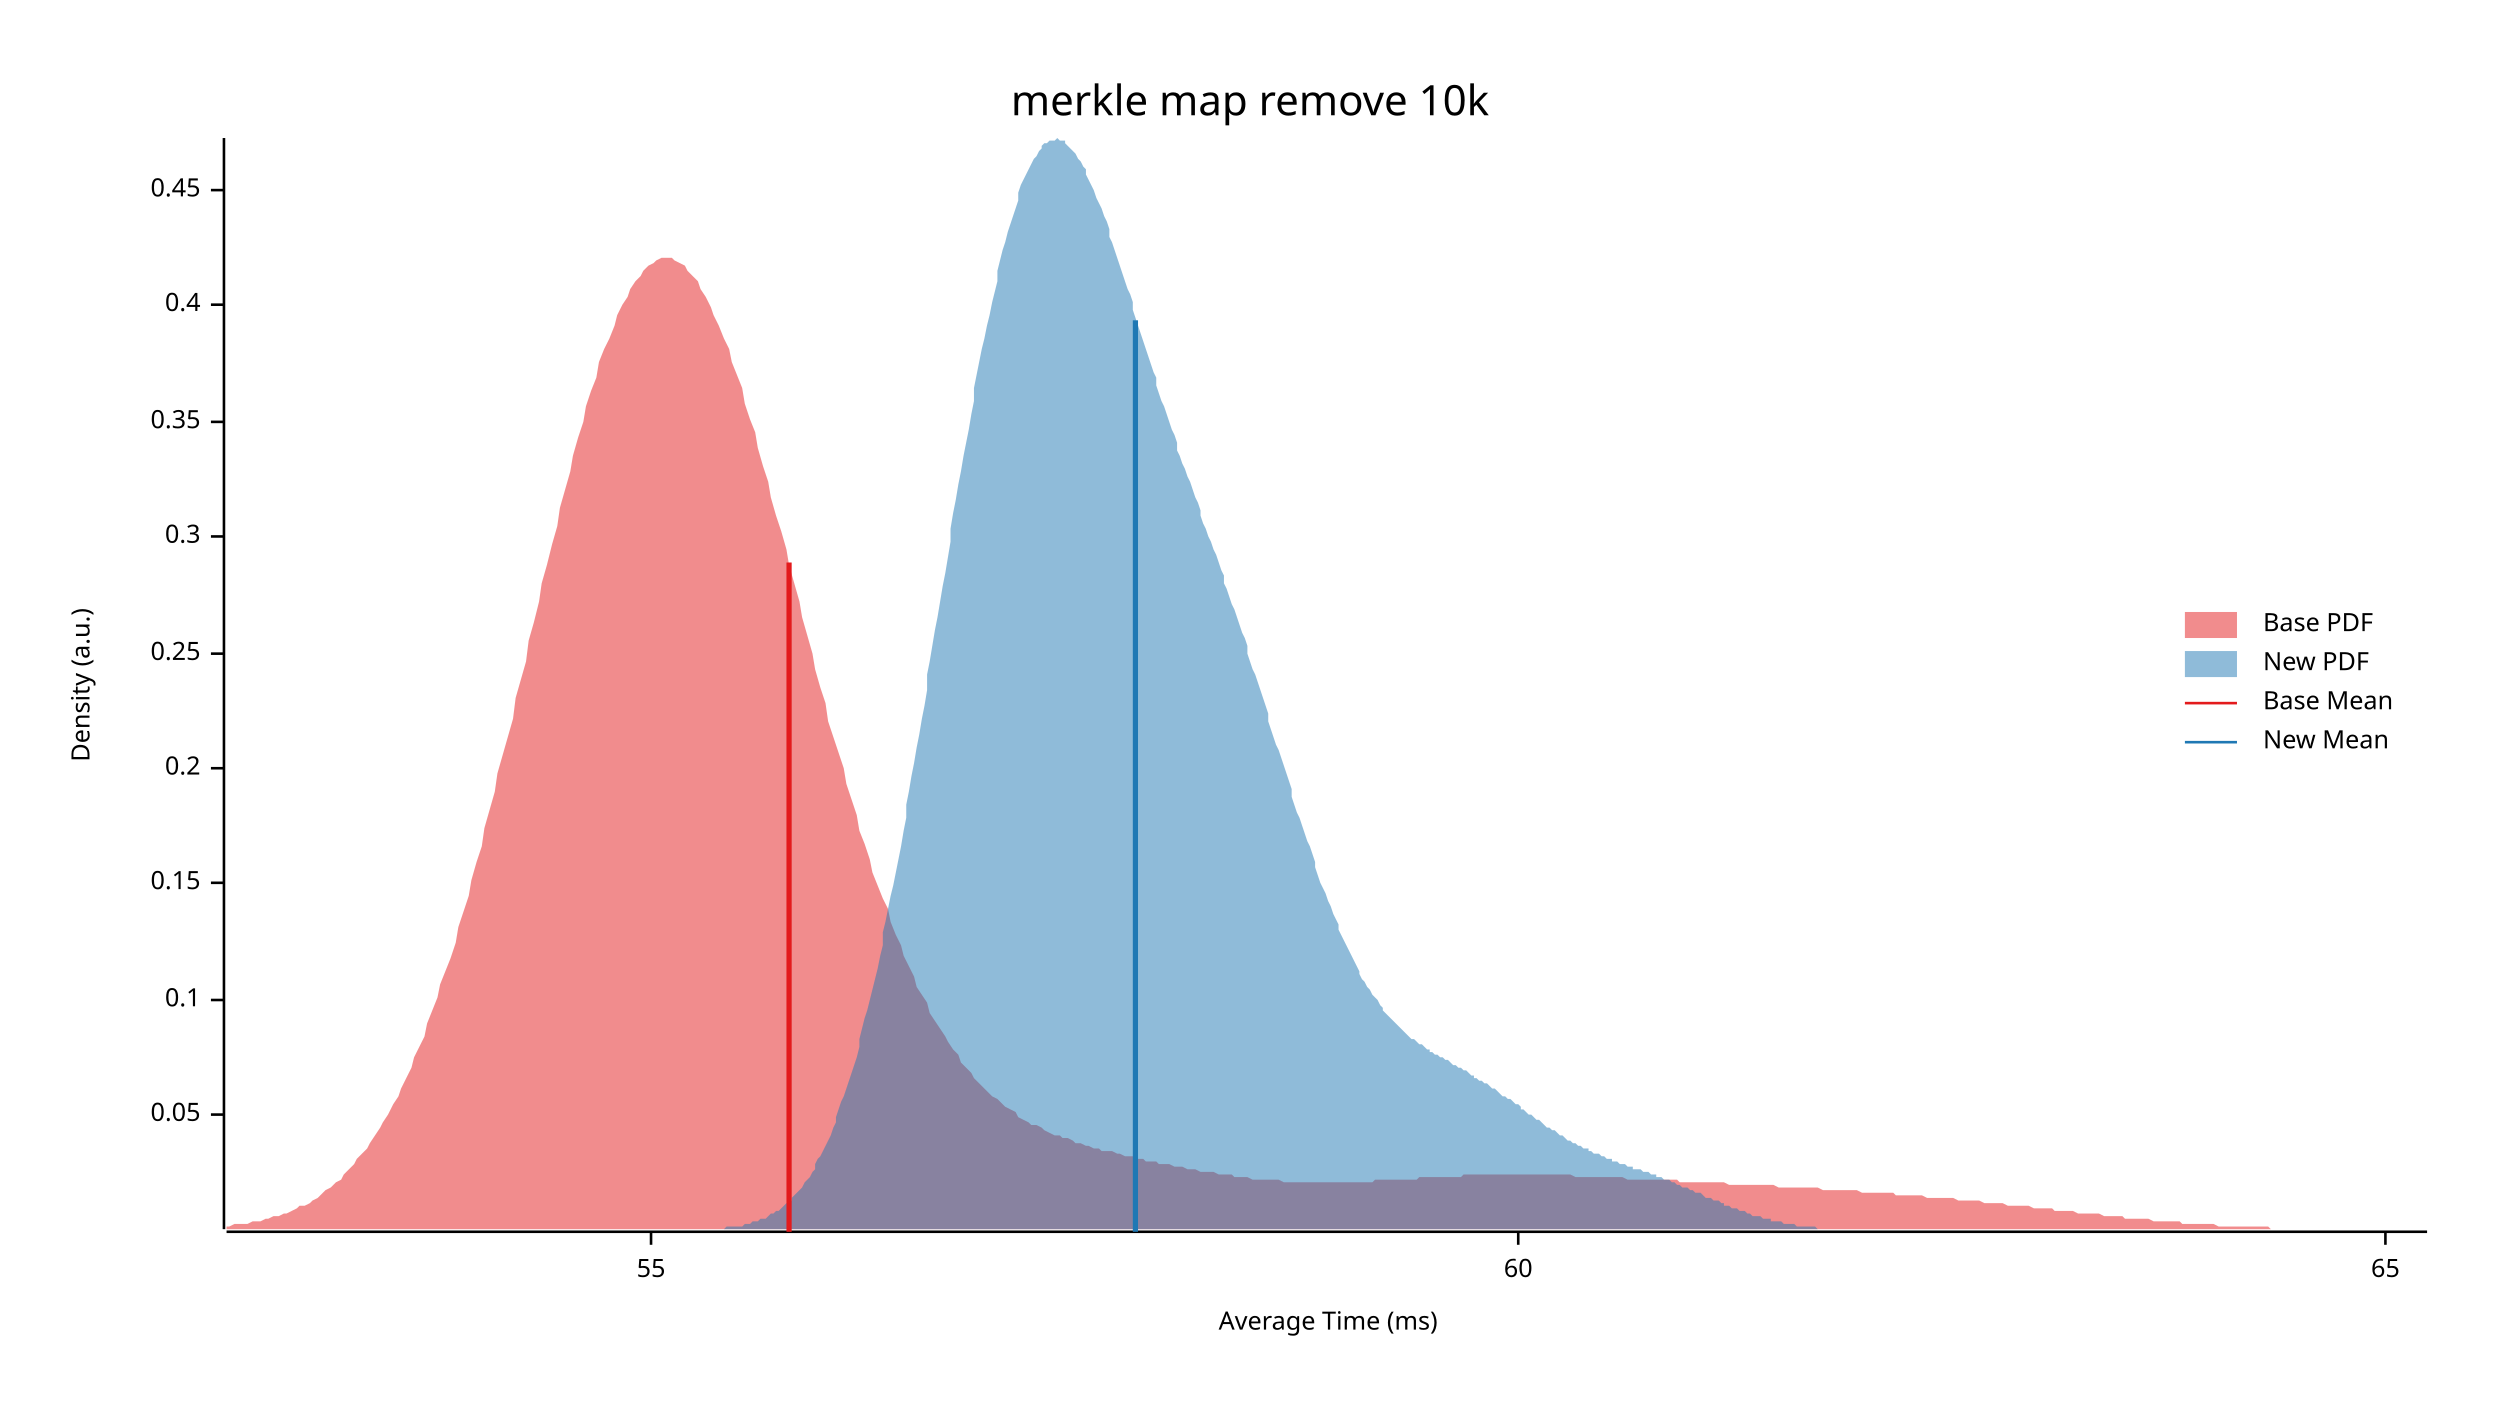
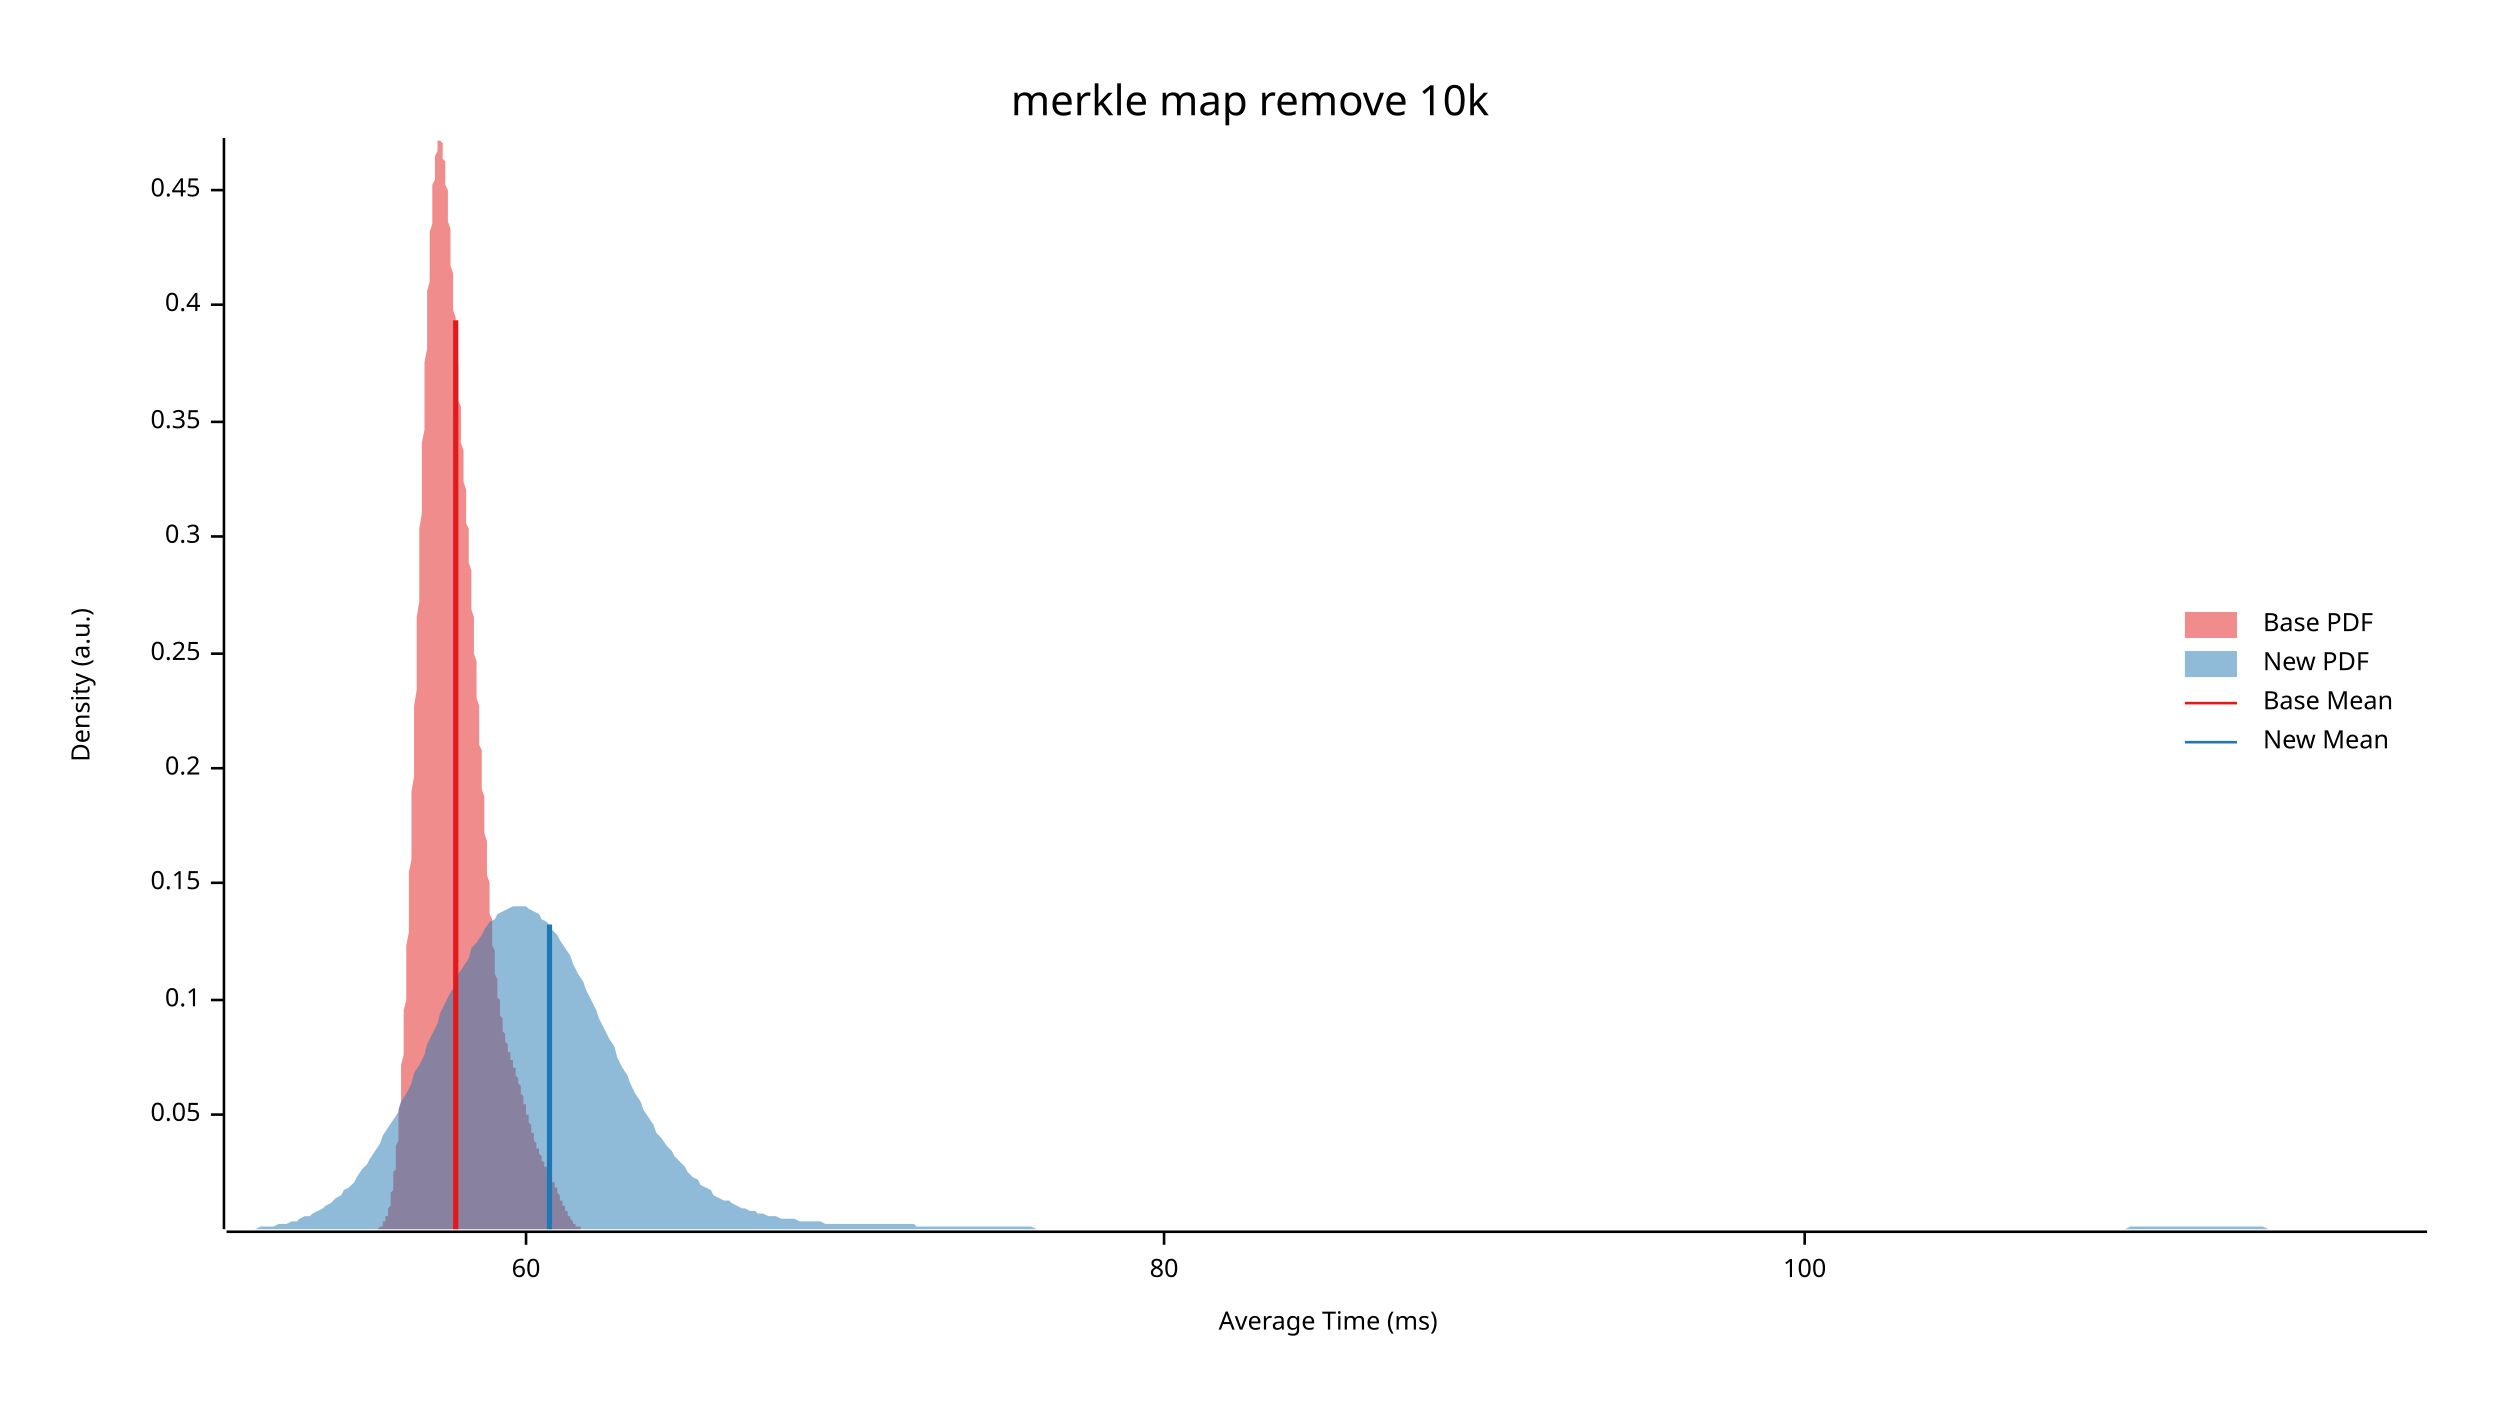
<svg xmlns="http://www.w3.org/2000/svg" width="960" height="540" viewBox="0 0 960 540">
  <text x="480" y="32" dy="0.76em" text-anchor="middle" font-family="sans-serif" font-size="16.129" opacity="1" fill="#000000">
merkle map remove 10k
</text>
  <text x="27" y="263" dy="0.76em" text-anchor="middle" font-family="sans-serif" font-size="9.677" opacity="1" fill="#000000" transform="rotate(270, 27, 263)">
Density (a.u.)
</text>
  <text x="510" y="513" dy="-0.5ex" text-anchor="middle" font-family="sans-serif" font-size="9.677" opacity="1" fill="#000000">
Average Time (ms)
</text>
  <polyline fill="none" opacity="1" stroke="#000000" stroke-width="1" points="86,53 86,472 " />
  <text x="77" y="428" dy="0.5ex" text-anchor="end" font-family="sans-serif" font-size="9.677" opacity="1" fill="#000000">
0.05
</text>
  <polyline fill="none" opacity="1" stroke="#000000" stroke-width="1" points="81,428 86,428 " />
  <text x="77" y="384" dy="0.5ex" text-anchor="end" font-family="sans-serif" font-size="9.677" opacity="1" fill="#000000">
0.1
</text>
  <polyline fill="none" opacity="1" stroke="#000000" stroke-width="1" points="81,384 86,384 " />
  <text x="77" y="339" dy="0.5ex" text-anchor="end" font-family="sans-serif" font-size="9.677" opacity="1" fill="#000000">
0.15
</text>
  <polyline fill="none" opacity="1" stroke="#000000" stroke-width="1" points="81,339 86,339 " />
  <text x="77" y="295" dy="0.5ex" text-anchor="end" font-family="sans-serif" font-size="9.677" opacity="1" fill="#000000">
0.2
</text>
  <polyline fill="none" opacity="1" stroke="#000000" stroke-width="1" points="81,295 86,295 " />
  <text x="77" y="251" dy="0.5ex" text-anchor="end" font-family="sans-serif" font-size="9.677" opacity="1" fill="#000000">
0.25
</text>
  <polyline fill="none" opacity="1" stroke="#000000" stroke-width="1" points="81,251 86,251 " />
  <text x="77" y="206" dy="0.5ex" text-anchor="end" font-family="sans-serif" font-size="9.677" opacity="1" fill="#000000">
0.3
</text>
  <polyline fill="none" opacity="1" stroke="#000000" stroke-width="1" points="81,206 86,206 " />
  <text x="77" y="162" dy="0.5ex" text-anchor="end" font-family="sans-serif" font-size="9.677" opacity="1" fill="#000000">
0.35
</text>
  <polyline fill="none" opacity="1" stroke="#000000" stroke-width="1" points="81,162 86,162 " />
  <text x="77" y="117" dy="0.5ex" text-anchor="end" font-family="sans-serif" font-size="9.677" opacity="1" fill="#000000">
0.4
</text>
  <polyline fill="none" opacity="1" stroke="#000000" stroke-width="1" points="81,117 86,117 " />
  <text x="77" y="73" dy="0.5ex" text-anchor="end" font-family="sans-serif" font-size="9.677" opacity="1" fill="#000000">
0.45
</text>
  <polyline fill="none" opacity="1" stroke="#000000" stroke-width="1" points="81,73 86,73 " />
  <polyline fill="none" opacity="1" stroke="#000000" stroke-width="1" points="87,473 932,473 " />
-   <text x="250" y="483" dy="0.76em" text-anchor="middle" font-family="sans-serif" font-size="9.677" opacity="1" fill="#000000">
- 55
- </text>
-   <polyline fill="none" opacity="1" stroke="#000000" stroke-width="1" points="250,473 250,478 " />
-   <text x="583" y="483" dy="0.76em" text-anchor="middle" font-family="sans-serif" font-size="9.677" opacity="1" fill="#000000">
+   <text x="202" y="483" dy="0.76em" text-anchor="middle" font-family="sans-serif" font-size="9.677" opacity="1" fill="#000000">
60
</text>
-   <polyline fill="none" opacity="1" stroke="#000000" stroke-width="1" points="583,473 583,478 " />
-   <text x="916" y="483" dy="0.76em" text-anchor="middle" font-family="sans-serif" font-size="9.677" opacity="1" fill="#000000">
- 65
+   <polyline fill="none" opacity="1" stroke="#000000" stroke-width="1" points="202,473 202,478 " />
+   <text x="447" y="483" dy="0.76em" text-anchor="middle" font-family="sans-serif" font-size="9.677" opacity="1" fill="#000000">
+ 80
</text>
-   <polyline fill="none" opacity="1" stroke="#000000" stroke-width="1" points="916,473 916,478 " />
-   <polygon opacity="0.5" fill="#E31A1C" points="87,471 88,471 90,470 92,470 93,470 95,470 97,469 98,469 100,469 102,468 103,468 105,467 107,467 109,466 110,466 112,465 114,464 115,463 117,463 119,462 120,461 122,460 124,458 125,457 127,456 129,454 131,453 132,451 134,449 136,447 137,445 139,443 141,441 142,439 144,436 146,433 147,431 149,428 151,424 153,421 154,418 156,414 158,410 159,406 161,402 163,398 164,393 166,388 168,383 169,378 171,373 173,368 175,362 176,356 178,350 180,344 181,338 183,331 185,325 186,318 188,311 190,304 191,297 193,290 195,283 197,276 198,268 200,261 202,254 203,246 205,239 207,231 208,224 210,217 212,209 214,202 215,195 217,188 219,181 220,175 222,168 224,162 225,156 227,150 229,145 230,139 232,134 234,130 236,125 237,121 239,117 241,114 242,111 244,108 246,106 247,104 249,102 251,101 252,100 254,99 256,99 258,99 259,100 261,101 263,102 264,104 266,106 268,108 269,111 271,114 273,118 274,121 276,125 278,130 280,134 281,139 283,144 285,149 286,155 288,161 290,166 291,172 293,179 295,185 296,191 298,198 300,204 302,211 303,217 305,224 307,231 308,237 310,244 312,251 313,257 315,264 317,270 318,277 320,283 322,289 324,295 325,301 327,307 329,313 330,319 332,324 334,330 335,335 337,340 339,345 341,349 342,354 344,359 346,363 347,367 349,371 351,375 352,379 354,382 356,385 357,389 359,392 361,395 363,398 364,400 366,403 368,405 369,408 371,410 373,412 374,414 376,416 378,418 379,419 381,421 383,422 385,424 386,425 388,426 390,427 391,429 393,430 395,431 396,432 398,432 400,433 401,434 403,435 405,436 407,436 408,437 410,437 412,438 413,439 415,439 417,440 418,440 420,441 422,441 423,442 425,442 427,442 429,443 430,443 432,444 434,444 435,444 437,445 439,445 440,446 442,446 444,446 445,447 447,447 449,447 451,448 452,448 454,448 456,449 457,449 459,449 461,450 462,450 464,450 466,450 468,451 469,451 471,451 473,451 474,452 476,452 478,452 479,452 481,453 483,453 484,453 486,453 488,453 490,453 491,453 493,454 495,454 496,454 498,454 500,454 501,454 503,454 505,454 506,454 508,454 510,454 512,454 513,454 515,454 517,454 518,454 520,454 522,454 523,454 525,454 527,454 528,453 530,453 532,453 534,453 535,453 537,453 539,453 540,453 542,453 544,453 545,452 547,452 549,452 550,452 552,452 554,452 556,452 557,452 559,452 561,452 562,451 564,451 566,451 567,451 569,451 571,451 573,451 574,451 576,451 578,451 579,451 581,451 583,451 584,451 586,451 588,451 589,451 591,451 593,451 595,451 596,451 598,451 600,451 601,451 603,451 605,452 606,452 608,452 610,452 611,452 613,452 615,452 617,452 618,452 620,452 622,452 623,452 625,453 627,453 628,453 630,453 632,453 633,453 635,453 637,453 639,453 640,453 642,453 644,453 645,454 647,454 649,454 650,454 652,454 654,454 655,454 657,454 659,454 661,454 662,454 664,455 666,455 667,455 669,455 671,455 672,455 674,455 676,455 677,455 679,455 681,455 683,456 684,456 686,456 688,456 689,456 691,456 693,456 694,456 696,456 698,456 700,457 701,457 703,457 705,457 706,457 708,457 710,457 711,457 713,457 715,458 716,458 718,458 720,458 722,458 723,458 725,458 727,458 728,459 730,459 732,459 733,459 735,459 737,459 738,459 740,460 742,460 744,460 745,460 747,460 749,460 750,460 752,461 754,461 755,461 757,461 759,461 760,461 762,462 764,462 766,462 767,462 769,462 771,463 772,463 774,463 776,463 777,463 779,463 781,464 782,464 784,464 786,464 788,464 789,465 791,465 793,465 794,465 796,465 798,466 799,466 801,466 803,466 804,466 806,466 808,467 810,467 811,467 813,467 815,467 816,468 818,468 820,468 821,468 823,468 825,468 827,469 828,469 830,469 832,469 833,469 835,469 837,469 838,470 840,470 842,470 843,470 845,470 847,470 849,470 850,470 852,471 854,471 855,471 857,471 859,471 860,471 862,471 864,471 865,471 867,471 869,471 871,471 872,472 874,472 876,472 877,472 879,472 881,472 882,472 884,472 886,472 887,472 889,472 891,472 893,472 894,472 896,472 898,472 899,472 901,472 903,472 904,472 906,472 908,472 909,472 911,472 913,472 915,472 916,472 918,472 920,472 921,472 923,472 925,472 926,472 928,472 930,472 932,472 932,472 87,472 " />
-   <polygon opacity="0.5" fill="#1F78B4" points="272,472 273,472 274,472 275,472 276,472 277,472 278,472 278,472 279,471 280,471 281,471 282,471 283,471 284,471 285,471 286,470 286,470 287,470 288,470 289,469 290,469 291,469 292,468 293,468 294,468 295,467 295,467 296,466 297,466 298,465 299,465 300,464 301,463 302,462 303,462 304,461 304,460 305,459 306,458 307,457 308,456 309,454 310,453 311,452 312,450 313,449 313,447 314,445 315,444 316,442 317,440 318,438 319,436 320,433 321,431 321,429 322,426 323,423 324,421 325,418 326,415 327,412 328,409 329,406 330,402 330,399 331,395 332,391 333,388 334,384 335,380 336,376 337,372 338,367 339,363 339,358 340,354 341,349 342,344 343,340 344,335 345,330 346,325 347,319 348,314 348,309 349,304 350,298 351,293 352,287 353,282 354,276 355,271 356,265 356,259 357,254 358,248 359,242 360,237 361,231 362,225 363,220 364,214 365,208 365,203 366,197 367,192 368,186 369,181 370,175 371,170 372,165 373,159 374,154 374,149 375,144 376,139 377,134 378,130 379,125 380,121 381,116 382,112 383,108 383,104 384,100 385,96 386,93 387,89 388,86 389,83 390,80 391,77 391,74 392,71 393,69 394,67 395,65 396,63 397,61 398,60 399,58 400,57 400,56 401,55 402,55 403,54 404,54 405,54 406,53 407,54 408,54 409,54 409,55 410,56 411,57 412,58 413,59 414,61 415,62 416,64 417,65 417,67 418,69 419,71 420,73 421,76 422,78 423,80 424,83 425,85 426,88 426,91 427,93 428,96 429,99 430,102 431,105 432,108 433,111 434,113 435,116 435,119 436,122 437,125 438,128 439,131 440,134 441,137 442,140 443,143 444,145 444,148 445,151 446,154 447,156 448,159 449,162 450,165 451,167 452,170 452,173 453,175 454,178 455,180 456,183 457,185 458,188 459,191 460,193 461,196 461,198 462,201 463,203 464,206 465,208 466,211 467,213 468,216 469,219 470,221 470,224 471,226 472,229 473,232 474,234 475,237 476,240 477,243 478,245 479,248 479,251 480,254 481,257 482,259 483,262 484,265 485,268 486,271 487,274 487,277 488,280 489,283 490,286 491,288 492,291 493,294 494,297 495,300 496,303 496,306 497,309 498,312 499,314 500,317 501,320 502,323 503,325 504,328 505,331 505,333 506,336 507,339 508,341 509,343 510,346 511,348 512,351 513,353 514,355 514,357 515,359 516,361 517,363 518,365 519,367 520,369 521,371 522,373 522,374 523,376 524,377 525,379 526,380 527,382 528,383 529,384 530,386 531,387 531,388 532,389 533,390 534,391 535,392 536,393 537,394 538,395 539,396 540,397 540,397 541,398 542,399 543,399 544,400 545,401 546,401 547,402 548,403 549,403 549,404 550,404 551,405 552,405 553,406 554,406 555,407 556,407 557,408 557,408 558,409 559,409 560,410 561,410 562,411 563,411 564,412 565,413 566,413 566,414 567,414 568,415 569,415 570,416 571,416 572,417 573,418 574,418 575,419 575,419 576,420 577,421 578,421 579,422 580,422 581,423 582,424 583,424 584,425 584,426 585,426 586,427 587,428 588,428 589,429 590,430 591,430 592,431 592,431 593,432 594,433 595,433 596,434 597,434 598,435 599,436 600,436 601,437 601,437 602,438 603,438 604,439 605,439 606,440 607,440 608,441 609,441 610,441 610,442 611,442 612,443 613,443 614,443 615,444 616,444 617,445 618,445 619,445 619,446 620,446 621,446 622,447 623,447 624,447 625,448 626,448 627,448 627,449 628,449 629,449 630,449 631,450 632,450 633,450 634,451 635,451 636,451 636,452 637,452 638,452 639,453 640,453 641,453 642,454 643,454 644,455 645,455 645,455 646,456 647,456 648,456 649,457 650,457 651,458 652,458 653,458 654,459 654,459 655,460 656,460 657,460 658,461 659,461 660,461 661,462 662,462 662,463 663,463 664,463 665,464 666,464 667,464 668,465 669,465 670,465 671,466 671,466 672,466 673,467 674,467 675,467 676,467 677,468 678,468 679,468 680,468 680,469 681,469 682,469 683,469 684,469 685,470 686,470 687,470 688,470 688,470 689,470 690,471 691,471 692,471 693,471 694,471 695,471 696,471 697,471 697,471 698,472 699,472 700,472 701,472 702,472 703,472 704,472 705,472 706,472 706,472 707,472 708,472 709,472 710,472 711,472 712,472 713,472 714,472 715,472 715,472 716,472 717,472 718,472 719,472 720,472 720,472 272,472 " />
-   <polyline fill="none" opacity="1" stroke="#E31A1C" stroke-width="2" points="303,473 303,216 " />
-   <polyline fill="none" opacity="1" stroke="#1F78B4" stroke-width="2" points="436,473 436,123 " />
+   <polyline fill="none" opacity="1" stroke="#000000" stroke-width="1" points="447,473 447,478 " />
+   <text x="693" y="483" dy="0.76em" text-anchor="middle" font-family="sans-serif" font-size="9.677" opacity="1" fill="#000000">
+ 100
+ </text>
+   <polyline fill="none" opacity="1" stroke="#000000" stroke-width="1" points="693,473 693,478 " />
+   <polygon opacity="0.5" fill="#E31A1C" points="144,472 144,472 145,472 145,472 145,472 145,472 145,472 145,472 146,471 146,471 146,471 146,471 146,471 146,471 147,471 147,470 147,470 147,470 147,470 147,469 148,469 148,469 148,468 148,468 148,468 148,467 149,467 149,466 149,466 149,465 149,464 149,464 150,463 150,462 150,462 150,461 150,460 150,459 150,458 151,457 151,455 151,454 151,453 151,452 151,450 152,449 152,447 152,445 152,444 152,442 152,440 153,438 153,436 153,433 153,431 153,429 153,426 154,423 154,421 154,418 154,415 154,412 154,409 155,405 155,402 155,399 155,395 155,391 155,388 156,384 156,380 156,376 156,371 156,367 156,363 157,358 157,354 157,349 157,344 157,340 157,335 158,330 158,325 158,319 158,314 158,309 158,304 159,298 159,293 159,287 159,282 159,276 159,271 160,265 160,259 160,254 160,248 160,242 160,237 161,231 161,225 161,220 161,214 161,208 161,203 162,197 162,192 162,186 162,181 162,175 162,170 163,165 163,159 163,154 163,149 163,144 163,139 164,134 164,130 164,125 164,121 164,116 164,112 165,108 165,104 165,100 165,96 165,93 165,89 166,86 166,83 166,80 166,77 166,74 166,71 167,69 167,67 167,65 167,63 167,61 167,60 168,58 168,57 168,56 168,55 168,55 168,54 169,54 169,54 169,53 169,54 169,54 169,54 170,55 170,56 170,57 170,58 170,59 170,61 171,62 171,64 171,65 171,67 171,69 171,71 172,73 172,76 172,78 172,80 172,83 172,85 173,88 173,91 173,93 173,96 173,99 173,102 174,105 174,108 174,111 174,113 174,116 174,119 175,122 175,125 175,128 175,131 175,134 175,137 176,140 176,142 176,145 176,148 176,151 176,154 177,156 177,159 177,162 177,165 177,167 177,170 178,173 178,175 178,178 178,180 178,183 178,185 179,188 179,191 179,193 179,196 179,198 179,201 180,203 180,206 180,208 180,211 180,213 180,216 181,219 181,221 181,224 181,226 181,229 181,232 181,234 182,237 182,240 182,243 182,245 182,248 182,251 183,254 183,257 183,259 183,262 183,265 183,268 184,271 184,274 184,277 184,280 184,283 184,286 185,288 185,291 185,294 185,297 185,300 185,303 186,306 186,309 186,312 186,314 186,317 186,320 187,323 187,325 187,328 187,331 187,333 187,336 188,339 188,341 188,343 188,346 188,348 188,351 189,353 189,355 189,357 189,359 189,361 189,363 190,365 190,367 190,369 190,371 190,372 190,374 191,376 191,377 191,379 191,380 191,382 191,383 192,384 192,386 192,387 192,388 192,389 192,390 193,391 193,392 193,393 193,394 193,395 193,396 194,397 194,397 194,398 194,399 194,399 194,400 195,401 195,401 195,402 195,403 195,403 195,404 196,404 196,405 196,405 196,406 196,406 196,407 197,407 197,408 197,408 197,409 197,409 197,410 198,410 198,411 198,411 198,412 198,412 198,413 199,414 199,414 199,415 199,415 199,416 199,416 200,417 200,418 200,418 200,419 200,419 200,420 201,421 201,421 201,422 201,422 201,423 201,424 202,424 202,425 202,426 202,426 202,427 202,428 203,428 203,429 203,429 203,430 203,431 203,431 204,432 204,433 204,433 204,434 204,434 204,435 205,435 205,436 205,437 205,437 205,438 205,438 206,439 206,439 206,440 206,440 206,441 206,441 207,441 207,442 207,442 207,443 207,443 207,443 208,444 208,444 208,445 208,445 208,445 208,446 209,446 209,446 209,447 209,447 209,447 209,448 210,448 210,448 210,448 210,449 210,449 210,449 211,450 211,450 211,450 211,451 211,451 211,451 212,452 212,452 212,452 212,453 212,453 212,453 212,454 213,454 213,454 213,455 213,455 213,456 213,456 214,456 214,457 214,457 214,458 214,458 214,458 215,459 215,459 215,459 215,460 215,460 215,461 216,461 216,461 216,462 216,462 216,463 216,463 217,463 217,464 217,464 217,464 217,465 217,465 218,465 218,466 218,466 218,466 218,467 218,467 219,467 219,467 219,468 219,468 219,468 219,468 220,469 220,469 220,469 220,469 220,469 220,470 221,470 221,470 221,470 221,470 221,470 221,471 222,471 222,471 222,471 222,471 222,471 222,471 223,471 223,471 223,471 223,472 223,472 223,472 224,472 224,472 224,472 224,472 224,472 224,472 225,472 225,472 225,472 225,472 225,472 225,472 226,472 226,472 226,472 226,472 226,472 226,472 227,472 227,472 227,472 227,472 144,472 " />
+   <polygon opacity="0.5" fill="#1F78B4" points="87,472 88,472 90,472 92,472 93,472 95,472 97,472 98,472 100,471 102,471 103,471 105,471 107,470 109,470 110,470 112,469 114,469 115,468 117,467 119,467 120,466 122,465 124,464 125,463 127,462 129,460 131,459 132,457 134,456 136,454 137,452 139,449 141,447 142,445 144,442 146,439 147,436 149,433 151,430 153,427 154,423 156,420 158,416 159,412 161,409 163,405 164,401 166,397 168,393 169,389 171,385 173,381 175,378 176,374 178,371 180,368 181,364 183,362 185,359 186,357 188,354 190,353 191,351 193,350 195,349 197,348 198,348 200,348 202,348 203,349 205,350 207,351 208,353 210,354 212,357 214,359 215,361 217,364 219,367 220,370 222,374 224,377 225,380 227,384 229,388 230,391 232,395 234,399 236,402 237,406 239,410 241,413 242,416 244,420 246,423 247,426 249,429 251,432 252,435 254,437 256,440 258,442 259,444 261,446 263,448 264,450 266,452 268,453 269,455 271,456 273,457 274,459 276,460 278,461 280,461 281,462 283,463 285,464 286,464 288,465 290,465 291,466 293,466 295,467 296,467 298,467 300,468 302,468 303,468 305,468 307,469 308,469 310,469 312,469 313,469 315,469 317,470 318,470 320,470 322,470 324,470 325,470 327,470 329,470 330,470 332,470 334,470 335,470 337,470 339,470 341,470 342,470 344,470 346,470 347,470 349,470 351,470 352,471 354,471 356,471 357,471 359,471 361,471 363,471 364,471 366,471 368,471 369,471 371,471 373,471 374,471 376,471 378,471 379,471 381,471 383,471 385,471 386,471 388,471 390,471 391,471 393,471 395,471 396,471 398,472 400,472 401,472 403,472 405,472 407,472 408,472 410,472 412,472 413,472 415,472 417,472 418,472 420,472 422,472 423,472 425,472 427,472 429,472 430,472 432,472 434,472 435,472 437,472 439,472 440,472 442,472 444,472 445,472 447,472 449,472 451,472 452,472 454,472 456,472 457,472 459,472 461,472 462,472 464,472 466,472 468,472 469,472 471,472 473,472 474,472 476,472 478,472 479,472 481,472 483,472 484,472 486,472 488,472 490,472 491,472 493,472 495,472 496,472 498,472 500,472 501,472 503,472 505,472 506,472 508,472 510,472 512,472 513,472 515,472 517,472 518,472 520,472 522,472 523,472 525,472 527,472 528,472 530,472 532,472 534,472 535,472 537,472 539,472 540,472 542,472 544,472 545,472 547,472 549,472 550,472 552,472 554,472 556,472 557,472 559,472 561,472 562,472 564,472 566,472 567,472 569,472 571,472 573,472 574,472 576,472 578,472 579,472 581,472 583,472 584,472 586,472 588,472 589,472 591,472 593,472 595,472 596,472 598,472 600,472 601,472 603,472 605,472 606,472 608,472 610,472 611,472 613,472 615,472 617,472 618,472 620,472 622,472 623,472 625,472 627,472 628,472 630,472 632,472 633,472 635,472 637,472 639,472 640,472 642,472 644,472 645,472 647,472 649,472 650,472 652,472 654,472 655,472 657,472 659,472 661,472 662,472 664,472 666,472 667,472 669,472 671,472 672,472 674,472 676,472 677,472 679,472 681,472 683,472 684,472 686,472 688,472 689,472 691,472 693,472 694,472 696,472 698,472 700,472 701,472 703,472 705,472 706,472 708,472 710,472 711,472 713,472 715,472 716,472 718,472 720,472 722,472 723,472 725,472 727,472 728,472 730,472 732,472 733,472 735,472 737,472 738,472 740,472 742,472 744,472 745,472 747,472 749,472 750,472 752,472 754,472 755,472 757,472 759,472 760,472 762,472 764,472 766,472 767,472 769,472 771,472 772,472 774,472 776,472 777,472 779,472 781,472 782,472 784,472 786,472 788,472 789,472 791,472 793,472 794,472 796,472 798,472 799,472 801,472 803,472 804,472 806,472 808,472 810,472 811,472 813,472 815,472 816,472 818,471 820,471 821,471 823,471 825,471 827,471 828,471 830,471 832,471 833,471 835,471 837,471 838,471 840,471 842,471 843,471 845,471 847,471 849,471 850,471 852,471 854,471 855,471 857,471 859,471 860,471 862,471 864,471 865,471 867,471 869,471 871,472 872,472 874,472 876,472 877,472 879,472 881,472 882,472 884,472 886,472 887,472 889,472 891,472 893,472 894,472 896,472 898,472 899,472 901,472 903,472 904,472 906,472 908,472 909,472 911,472 913,472 915,472 916,472 918,472 920,472 921,472 923,472 925,472 926,472 928,472 930,472 932,472 932,472 87,472 " />
+   <polyline fill="none" opacity="1" stroke="#E31A1C" stroke-width="2" points="175,472 175,123 " />
+   <polyline fill="none" opacity="1" stroke="#1F78B4" stroke-width="2" points="211,472 211,355 " />
  <text x="869" y="235" dy="0.76em" text-anchor="start" font-family="sans-serif" font-size="9.677" opacity="1" fill="#000000">
Base PDF
</text>
  <text x="869" y="250" dy="0.76em" text-anchor="start" font-family="sans-serif" font-size="9.677" opacity="1" fill="#000000">
New PDF
</text>
  <text x="869" y="265" dy="0.76em" text-anchor="start" font-family="sans-serif" font-size="9.677" opacity="1" fill="#000000">
Base Mean
</text>
  <text x="869" y="280" dy="0.76em" text-anchor="start" font-family="sans-serif" font-size="9.677" opacity="1" fill="#000000">
New Mean
</text>
  <rect x="839" y="235" width="20" height="10" opacity="0.5" fill="#E31A1C" stroke="none" />
  <rect x="839" y="250" width="20" height="10" opacity="0.5" fill="#1F78B4" stroke="none" />
  <polyline fill="none" opacity="1" stroke="#E31A1C" stroke-width="1" points="839,270 859,270 " />
  <polyline fill="none" opacity="1" stroke="#1F78B4" stroke-width="1" points="839,285 859,285 " />
</svg>
